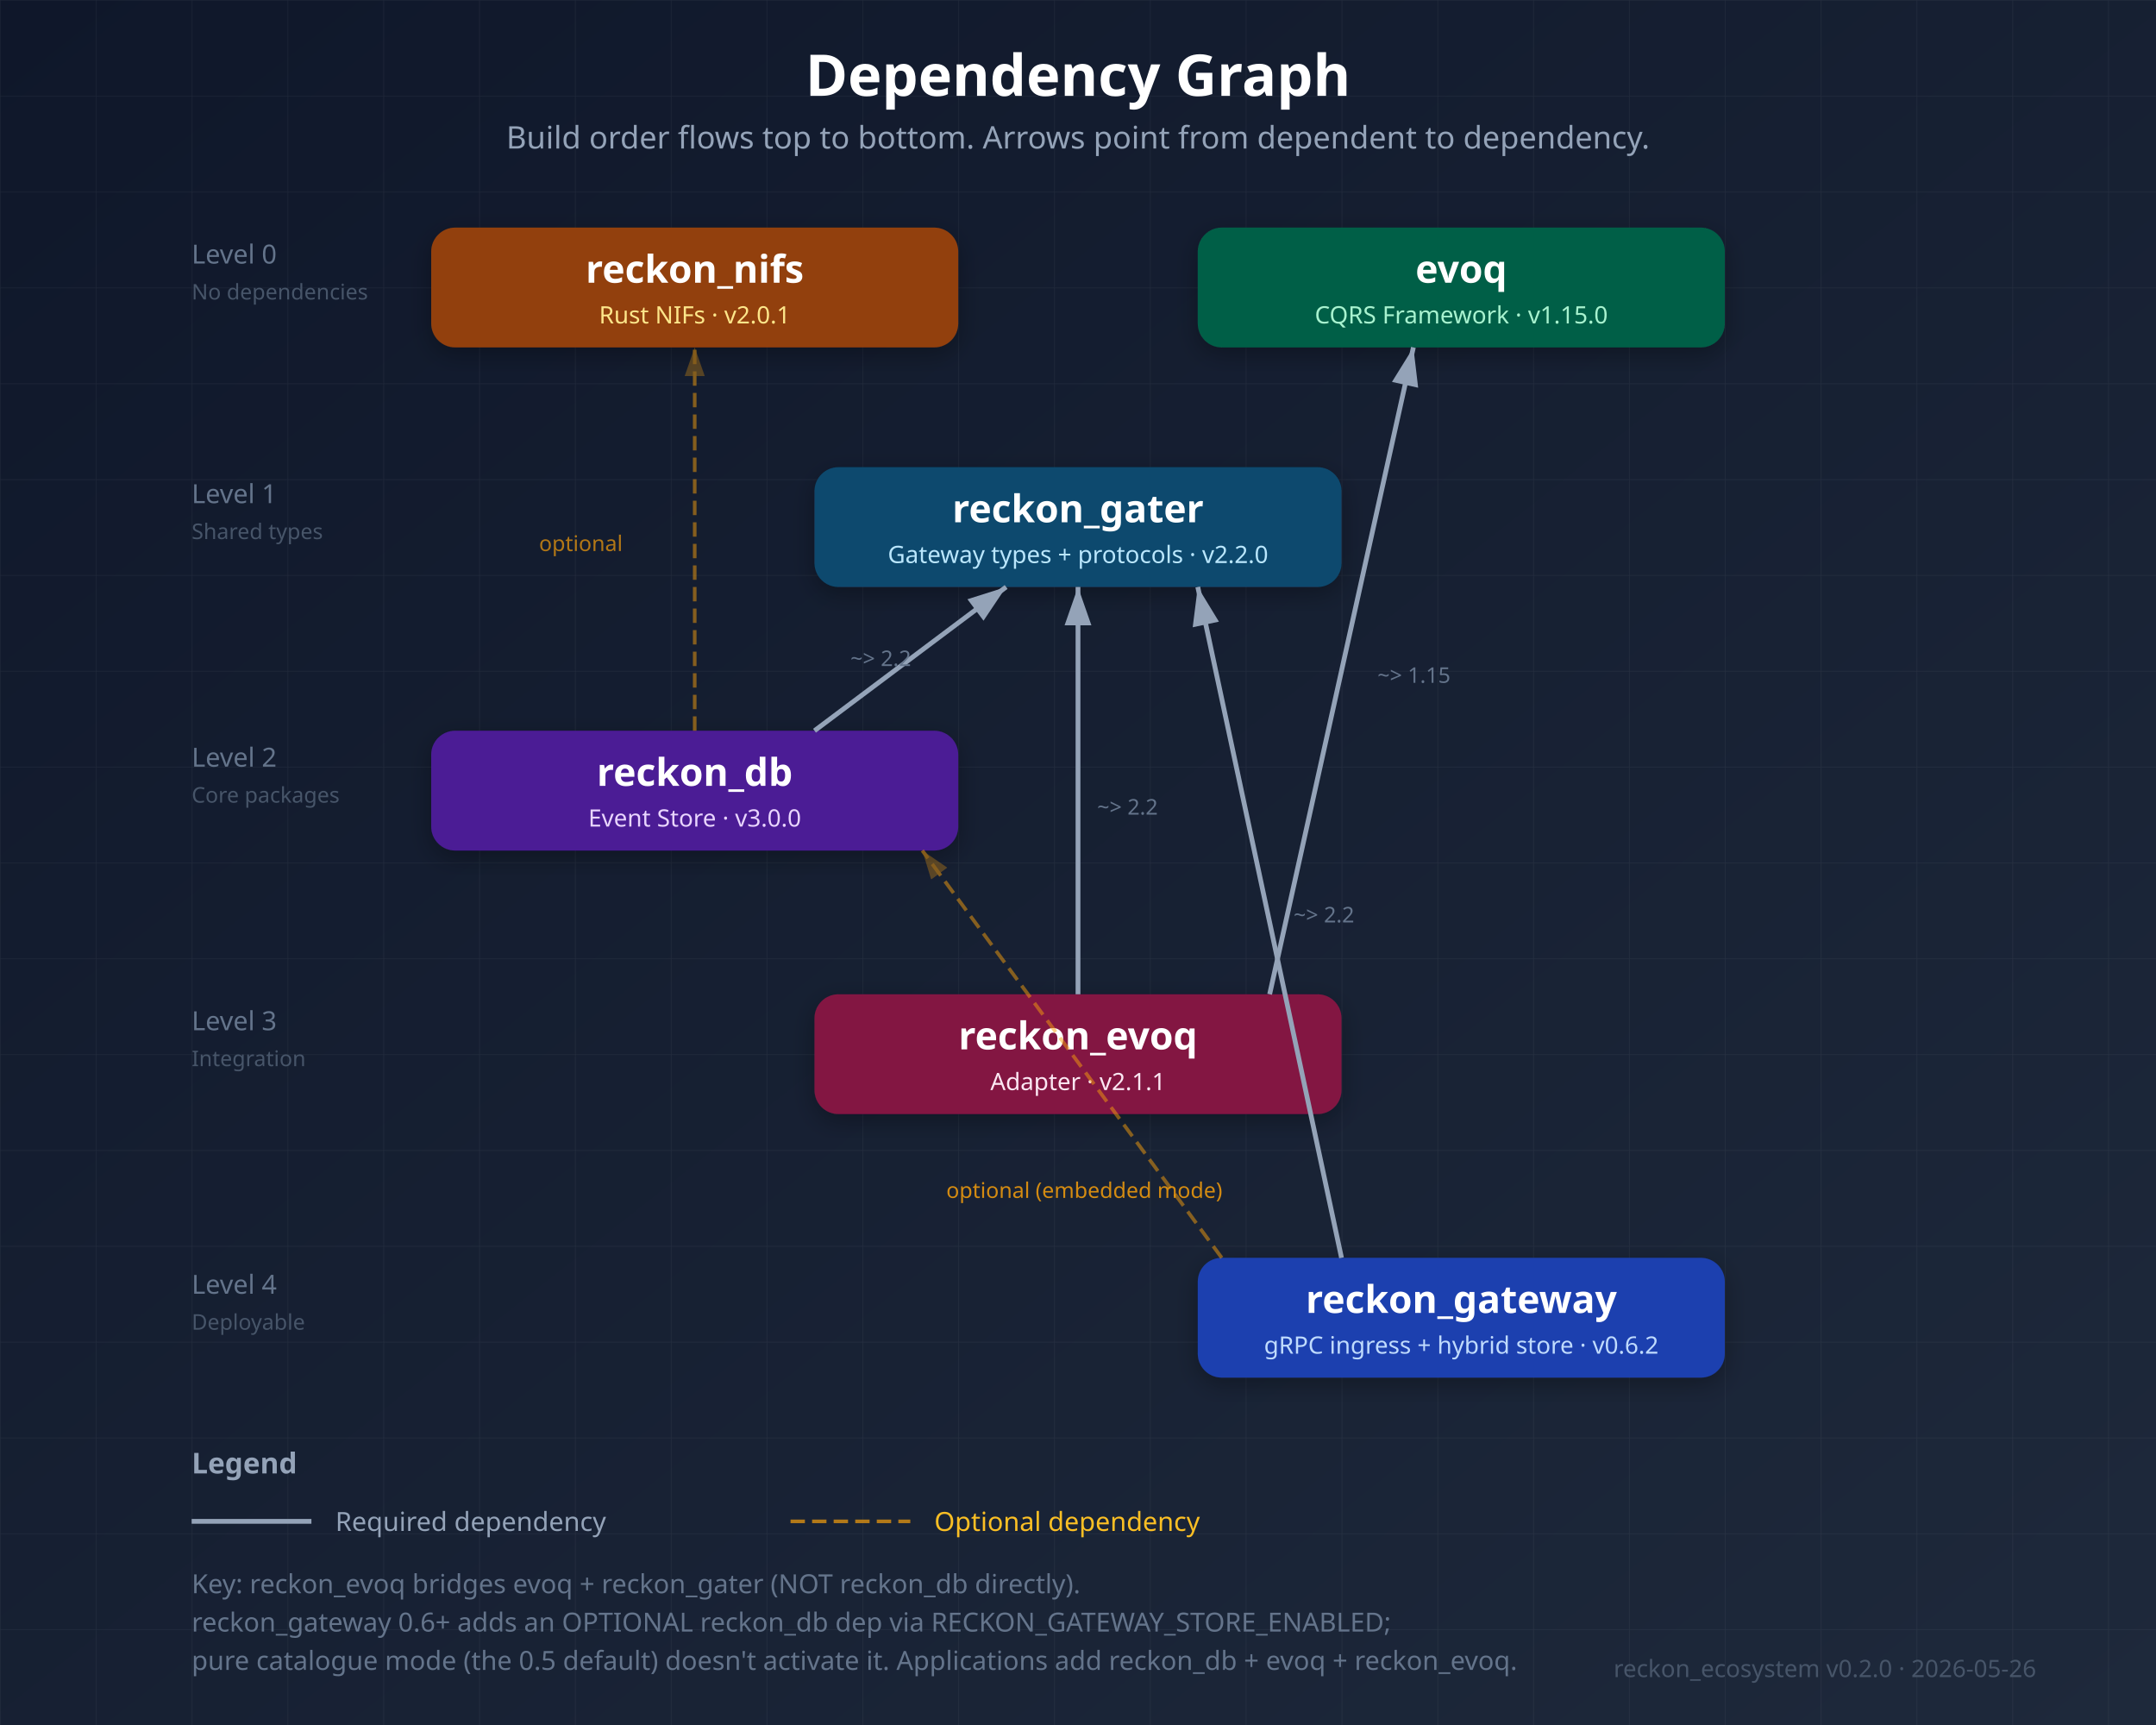
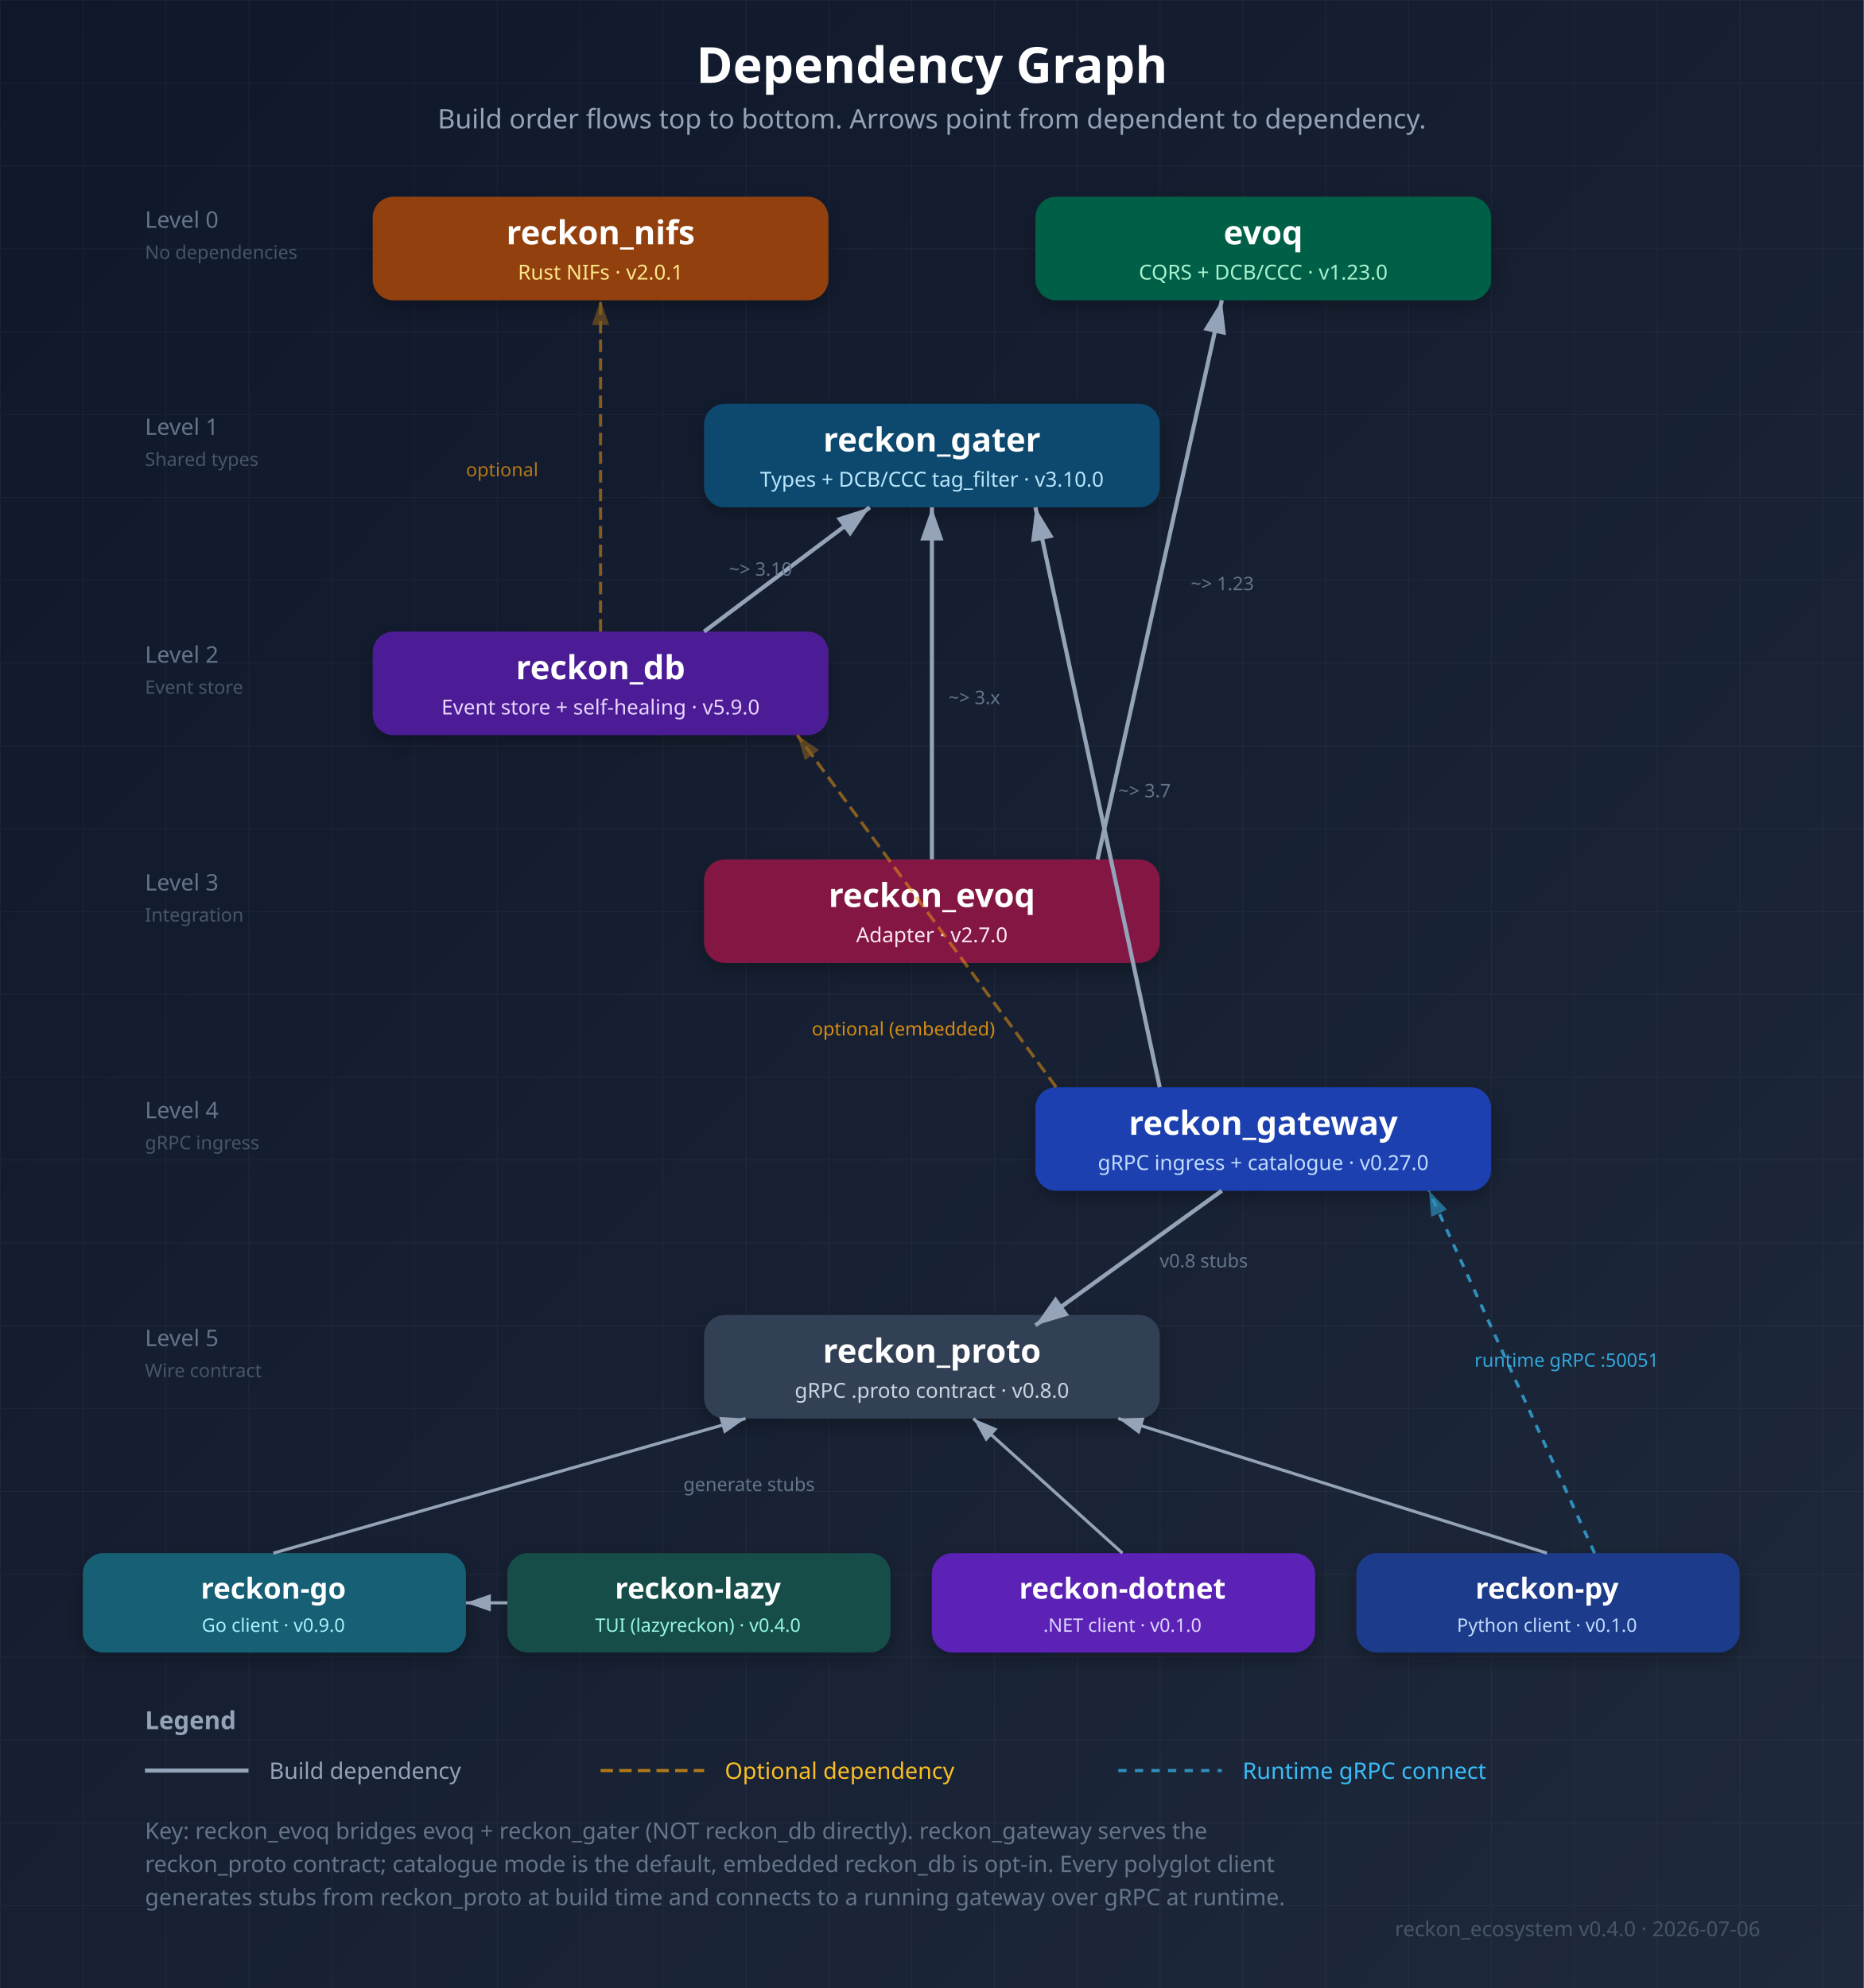
- <svg xmlns="http://www.w3.org/2000/svg" viewBox="0 0 900 720" fill="none">
+ <svg xmlns="http://www.w3.org/2000/svg" viewBox="0 0 900 960" fill="none">
  <defs>
    <linearGradient id="bgGrad3" x1="0%" y1="0%" x2="100%" y2="100%">
      <stop offset="0%" style="stop-color:#0f172a" />
      <stop offset="100%" style="stop-color:#1e293b" />
    </linearGradient>
    <filter id="shadow3" x="-20%" y="-20%" width="140%" height="140%">
      <feDropShadow dx="0" dy="3" stdDeviation="5" flood-color="#000" flood-opacity="0.3" />
    </filter>
    <marker id="dep" viewBox="0 0 10 7" refX="10" refY="3.5" markerWidth="8" markerHeight="6" orient="auto-start-reverse">
      <path d="M 0 0 L 10 3.5 L 0 7 z" fill="#94a3b8" />
    </marker>
    <marker id="depOpt" viewBox="0 0 10 7" refX="10" refY="3.5" markerWidth="8" markerHeight="6" orient="auto-start-reverse">
      <path d="M 0 0 L 10 3.5 L 0 7 z" fill="#f59e0b" opacity="0.6" />
    </marker>
+     <marker id="depRun" viewBox="0 0 10 7" refX="10" refY="3.5" markerWidth="8" markerHeight="6" orient="auto-start-reverse">
+       <path d="M 0 0 L 10 3.5 L 0 7 z" fill="#38bdf8" opacity="0.7" />
+     </marker>
  </defs>
-   <rect width="900" height="720" fill="url(#bgGrad3)" />
+   <rect width="900" height="960" fill="url(#bgGrad3)" />
  <g opacity="0.06">
    <pattern id="grid3" width="40" height="40" patternUnits="userSpaceOnUse">
      <path d="M 40 0 L 0 0 0 40" fill="none" stroke="#fff" stroke-width="0.5" />
    </pattern>
-     <rect width="900" height="720" fill="url(#grid3)" />
+     <rect width="900" height="960" fill="url(#grid3)" />
  </g>
  <text x="450" y="40" text-anchor="middle" font-family="system-ui, sans-serif" font-size="24" font-weight="bold" fill="#fff">
    Dependency Graph
  </text>
  <text x="450" y="62" text-anchor="middle" font-family="system-ui, sans-serif" font-size="13" fill="#94a3b8">
    Build order flows top to bottom. Arrows point from dependent to dependency.
  </text>
-   <text x="80" y="110" font-family="system-ui, sans-serif" font-size="11" fill="#64748b">Level 0</text>
-   <text x="80" y="125" font-family="system-ui, sans-serif" font-size="9" fill="#475569">No dependencies</text>
+   <text x="70" y="110" font-family="system-ui, sans-serif" font-size="11" fill="#64748b">Level 0</text>
+   <text x="70" y="125" font-family="system-ui, sans-serif" font-size="9" fill="#475569">No dependencies</text>
  <g filter="url(#shadow3)">
    <rect x="180" y="95" width="220" height="50" rx="10" fill="#92400e" />
    <text x="290" y="118" text-anchor="middle" font-family="system-ui, sans-serif" font-size="16" font-weight="bold" fill="#fff">reckon_nifs</text>
    <text x="290" y="135" text-anchor="middle" font-family="system-ui, sans-serif" font-size="10" fill="#fde68a">Rust NIFs · v2.0.1</text>
  </g>
  <g filter="url(#shadow3)">
    <rect x="500" y="95" width="220" height="50" rx="10" fill="#065f46" />
    <text x="610" y="118" text-anchor="middle" font-family="system-ui, sans-serif" font-size="16" font-weight="bold" fill="#fff">evoq</text>
-     <text x="610" y="135" text-anchor="middle" font-family="system-ui, sans-serif" font-size="10" fill="#a7f3d0">CQRS Framework · v1.15.0</text>
+     <text x="610" y="135" text-anchor="middle" font-family="system-ui, sans-serif" font-size="10" fill="#a7f3d0">CQRS + DCB/CCC · v1.23.0</text>
  </g>
-   <text x="80" y="210" font-family="system-ui, sans-serif" font-size="11" fill="#64748b">Level 1</text>
-   <text x="80" y="225" font-family="system-ui, sans-serif" font-size="9" fill="#475569">Shared types</text>
+   <text x="70" y="210" font-family="system-ui, sans-serif" font-size="11" fill="#64748b">Level 1</text>
+   <text x="70" y="225" font-family="system-ui, sans-serif" font-size="9" fill="#475569">Shared types</text>
  <g filter="url(#shadow3)">
    <rect x="340" y="195" width="220" height="50" rx="10" fill="#0c4a6e" />
    <text x="450" y="218" text-anchor="middle" font-family="system-ui, sans-serif" font-size="16" font-weight="bold" fill="#fff">reckon_gater</text>
-     <text x="450" y="235" text-anchor="middle" font-family="system-ui, sans-serif" font-size="10" fill="#bae6fd">Gateway types + protocols · v2.2.0</text>
+     <text x="450" y="235" text-anchor="middle" font-family="system-ui, sans-serif" font-size="10" fill="#bae6fd">Types + DCB/CCC tag_filter · v3.10.0</text>
  </g>
-   <text x="80" y="320" font-family="system-ui, sans-serif" font-size="11" fill="#64748b">Level 2</text>
-   <text x="80" y="335" font-family="system-ui, sans-serif" font-size="9" fill="#475569">Core packages</text>
+   <text x="70" y="320" font-family="system-ui, sans-serif" font-size="11" fill="#64748b">Level 2</text>
+   <text x="70" y="335" font-family="system-ui, sans-serif" font-size="9" fill="#475569">Event store</text>
  <g filter="url(#shadow3)">
    <rect x="180" y="305" width="220" height="50" rx="10" fill="#4c1d95" />
    <text x="290" y="328" text-anchor="middle" font-family="system-ui, sans-serif" font-size="16" font-weight="bold" fill="#fff">reckon_db</text>
-     <text x="290" y="345" text-anchor="middle" font-family="system-ui, sans-serif" font-size="10" fill="#e9d5ff">Event Store · v3.0.0</text>
+     <text x="290" y="345" text-anchor="middle" font-family="system-ui, sans-serif" font-size="10" fill="#e9d5ff">Event store + self-healing · v5.9.0</text>
  </g>
-   <text x="80" y="430" font-family="system-ui, sans-serif" font-size="11" fill="#64748b">Level 3</text>
-   <text x="80" y="445" font-family="system-ui, sans-serif" font-size="9" fill="#475569">Integration</text>
+   <text x="70" y="430" font-family="system-ui, sans-serif" font-size="11" fill="#64748b">Level 3</text>
+   <text x="70" y="445" font-family="system-ui, sans-serif" font-size="9" fill="#475569">Integration</text>
  <g filter="url(#shadow3)">
    <rect x="340" y="415" width="220" height="50" rx="10" fill="#831843" />
    <text x="450" y="438" text-anchor="middle" font-family="system-ui, sans-serif" font-size="16" font-weight="bold" fill="#fff">reckon_evoq</text>
-     <text x="450" y="455" text-anchor="middle" font-family="system-ui, sans-serif" font-size="10" fill="#fce7f3">Adapter · v2.1.1</text>
+     <text x="450" y="455" text-anchor="middle" font-family="system-ui, sans-serif" font-size="10" fill="#fce7f3">Adapter · v2.7.0</text>
  </g>
-   <text x="80" y="540" font-family="system-ui, sans-serif" font-size="11" fill="#64748b">Level 4</text>
-   <text x="80" y="555" font-family="system-ui, sans-serif" font-size="9" fill="#475569">Deployable</text>
+   <text x="70" y="540" font-family="system-ui, sans-serif" font-size="11" fill="#64748b">Level 4</text>
+   <text x="70" y="555" font-family="system-ui, sans-serif" font-size="9" fill="#475569">gRPC ingress</text>
  <g filter="url(#shadow3)">
    <rect x="500" y="525" width="220" height="50" rx="10" fill="#1e40af" />
    <text x="610" y="548" text-anchor="middle" font-family="system-ui, sans-serif" font-size="16" font-weight="bold" fill="#fff">reckon_gateway</text>
-     <text x="610" y="565" text-anchor="middle" font-family="system-ui, sans-serif" font-size="10" fill="#bfdbfe">gRPC ingress + hybrid store · v0.6.2</text>
+     <text x="610" y="565" text-anchor="middle" font-family="system-ui, sans-serif" font-size="10" fill="#bfdbfe">gRPC ingress + catalogue · v0.27.0</text>
+   </g>
+   <text x="70" y="650" font-family="system-ui, sans-serif" font-size="11" fill="#64748b">Level 5</text>
+   <text x="70" y="665" font-family="system-ui, sans-serif" font-size="9" fill="#475569">Wire contract</text>
+   <g filter="url(#shadow3)">
+     <rect x="340" y="635" width="220" height="50" rx="10" fill="#334155" />
+     <text x="450" y="658" text-anchor="middle" font-family="system-ui, sans-serif" font-size="16" font-weight="bold" fill="#fff">reckon_proto</text>
+     <text x="450" y="675" text-anchor="middle" font-family="system-ui, sans-serif" font-size="10" fill="#cbd5e1">gRPC .proto contract · v0.8.0</text>
+   </g>
+   <text x="70" y="765" font-family="system-ui, sans-serif" font-size="11" fill="#64748b">Level 6</text>
+   <text x="70" y="780" font-family="system-ui, sans-serif" font-size="9" fill="#475569">Polyglot clients</text>
+   <g filter="url(#shadow3)">
+     <rect x="40" y="750" width="185" height="48" rx="10" fill="#155e75" />
+     <text x="132" y="772" text-anchor="middle" font-family="system-ui, sans-serif" font-size="14" font-weight="bold" fill="#fff">reckon-go</text>
+     <text x="132" y="788" text-anchor="middle" font-family="system-ui, sans-serif" font-size="9" fill="#a5f3fc">Go client · v0.9.0</text>
+   </g>
+   <g filter="url(#shadow3)">
+     <rect x="245" y="750" width="185" height="48" rx="10" fill="#134e4a" />
+     <text x="337" y="772" text-anchor="middle" font-family="system-ui, sans-serif" font-size="14" font-weight="bold" fill="#fff">reckon-lazy</text>
+     <text x="337" y="788" text-anchor="middle" font-family="system-ui, sans-serif" font-size="9" fill="#99f6e4">TUI (lazyreckon) · v0.4.0</text>
+   </g>
+   <g filter="url(#shadow3)">
+     <rect x="450" y="750" width="185" height="48" rx="10" fill="#5b21b6" />
+     <text x="542" y="772" text-anchor="middle" font-family="system-ui, sans-serif" font-size="14" font-weight="bold" fill="#fff">reckon-dotnet</text>
+     <text x="542" y="788" text-anchor="middle" font-family="system-ui, sans-serif" font-size="9" fill="#ddd6fe">.NET client · v0.1.0</text>
+   </g>
+   <g filter="url(#shadow3)">
+     <rect x="655" y="750" width="185" height="48" rx="10" fill="#1e3a8a" />
+     <text x="747" y="772" text-anchor="middle" font-family="system-ui, sans-serif" font-size="14" font-weight="bold" fill="#fff">reckon-py</text>
+     <text x="747" y="788" text-anchor="middle" font-family="system-ui, sans-serif" font-size="9" fill="#bfdbfe">Python client · v0.1.0</text>
  </g>
  <line x1="340" y1="305" x2="420" y2="245" stroke="#94a3b8" stroke-width="2" marker-end="url(#dep)" />
-   <text x="355" y="278" font-family="system-ui, sans-serif" font-size="9" fill="#64748b">~&gt; 2.2</text>
+   <text x="352" y="278" font-family="system-ui, sans-serif" font-size="9" fill="#64748b">~&gt; 3.10</text>
  <line x1="290" y1="305" x2="290" y2="145" stroke="#f59e0b" stroke-width="1.5" stroke-dasharray="6,3" opacity="0.5" marker-end="url(#depOpt)" />
  <text x="225" y="230" font-family="system-ui, sans-serif" font-size="9" fill="#f59e0b" opacity="0.7">optional</text>
  <line x1="450" y1="415" x2="450" y2="245" stroke="#94a3b8" stroke-width="2" marker-end="url(#dep)" />
-   <text x="458" y="340" font-family="system-ui, sans-serif" font-size="9" fill="#64748b">~&gt; 2.2</text>
+   <text x="458" y="340" font-family="system-ui, sans-serif" font-size="9" fill="#64748b">~&gt; 3.x</text>
  <line x1="530" y1="415" x2="590" y2="145" stroke="#94a3b8" stroke-width="2" marker-end="url(#dep)" />
-   <text x="575" y="285" font-family="system-ui, sans-serif" font-size="9" fill="#64748b">~&gt; 1.15</text>
+   <text x="575" y="285" font-family="system-ui, sans-serif" font-size="9" fill="#64748b">~&gt; 1.23</text>
  <line x1="560" y1="525" x2="500" y2="245" stroke="#94a3b8" stroke-width="2" marker-end="url(#dep)" />
-   <text x="540" y="385" font-family="system-ui, sans-serif" font-size="9" fill="#64748b">~&gt; 2.2</text>
+   <text x="540" y="385" font-family="system-ui, sans-serif" font-size="9" fill="#64748b">~&gt; 3.7</text>
  <line x1="510" y1="525" x2="385" y2="355" stroke="#f59e0b" stroke-width="1.5" stroke-dasharray="6,3" opacity="0.5" marker-end="url(#depOpt)" />
-   <text x="395" y="500" font-family="system-ui, sans-serif" font-size="9" fill="#f59e0b" opacity="0.85">optional (embedded mode)</text>
-   <g transform="translate(80, 615)">
+   <text x="392" y="500" font-family="system-ui, sans-serif" font-size="9" fill="#f59e0b" opacity="0.85">optional (embedded)</text>
+   <line x1="590" y1="575" x2="500" y2="640" stroke="#94a3b8" stroke-width="2" marker-end="url(#dep)" />
+   <text x="560" y="612" font-family="system-ui, sans-serif" font-size="9" fill="#64748b">v0.8 stubs</text>
+   <line x1="132" y1="750" x2="360" y2="685" stroke="#94a3b8" stroke-width="1.5" marker-end="url(#dep)" />
+   <line x1="542" y1="750" x2="470" y2="685" stroke="#94a3b8" stroke-width="1.5" marker-end="url(#dep)" />
+   <line x1="747" y1="750" x2="540" y2="685" stroke="#94a3b8" stroke-width="1.5" marker-end="url(#dep)" />
+   <text x="330" y="720" font-family="system-ui, sans-serif" font-size="9" fill="#64748b">generate stubs</text>
+   <line x1="245" y1="774" x2="225" y2="774" stroke="#94a3b8" stroke-width="1.5" marker-end="url(#dep)" />
+   <line x1="770" y1="750" x2="690" y2="575" stroke="#38bdf8" stroke-width="1.5" stroke-dasharray="4,4" opacity="0.7" marker-end="url(#depRun)" />
+   <text x="712" y="660" font-family="system-ui, sans-serif" font-size="9" fill="#38bdf8" opacity="0.85">runtime gRPC :50051</text>
+   <g transform="translate(70, 835)">
    <text x="0" y="0" font-family="system-ui, sans-serif" font-size="12" font-weight="600" fill="#94a3b8">Legend</text>
    <line x1="0" y1="20" x2="50" y2="20" stroke="#94a3b8" stroke-width="2" />
-     <text x="60" y="24" font-family="system-ui, sans-serif" font-size="11" fill="#94a3b8">Required dependency</text>
-     <line x1="250" y1="20" x2="300" y2="20" stroke="#f59e0b" stroke-width="1.5" stroke-dasharray="6,3" opacity="0.7" />
-     <text x="310" y="24" font-family="system-ui, sans-serif" font-size="11" fill="#fbbf24">Optional dependency</text>
+     <text x="60" y="24" font-family="system-ui, sans-serif" font-size="11" fill="#94a3b8">Build dependency</text>
+     <line x1="220" y1="20" x2="270" y2="20" stroke="#f59e0b" stroke-width="1.5" stroke-dasharray="6,3" opacity="0.7" />
+     <text x="280" y="24" font-family="system-ui, sans-serif" font-size="11" fill="#fbbf24">Optional dependency</text>
+     <line x1="470" y1="20" x2="520" y2="20" stroke="#38bdf8" stroke-width="1.5" stroke-dasharray="4,4" opacity="0.7" />
+     <text x="530" y="24" font-family="system-ui, sans-serif" font-size="11" fill="#38bdf8">Runtime gRPC connect</text>
  </g>
-   <g transform="translate(80, 665)">
+   <g transform="translate(70, 888)">
    <text x="0" y="0" font-family="system-ui, sans-serif" font-size="11" fill="#64748b">
-       Key: reckon_evoq bridges evoq + reckon_gater (NOT reckon_db directly).
+       Key: reckon_evoq bridges evoq + reckon_gater (NOT reckon_db directly). reckon_gateway serves the
    </text>
    <text x="0" y="16" font-family="system-ui, sans-serif" font-size="11" fill="#64748b">
-       reckon_gateway 0.6+ adds an OPTIONAL reckon_db dep via RECKON_GATEWAY_STORE_ENABLED;
+       reckon_proto contract; catalogue mode is the default, embedded reckon_db is opt-in. Every polyglot client
    </text>
    <text x="0" y="32" font-family="system-ui, sans-serif" font-size="11" fill="#64748b">
-       pure catalogue mode (the 0.5 default) doesn't activate it. Applications add reckon_db + evoq + reckon_evoq.
+       generates stubs from reckon_proto at build time and connects to a running gateway over gRPC at runtime.
    </text>
  </g>
-   <text x="850" y="700" text-anchor="end" font-family="system-ui, sans-serif" font-size="10" fill="#475569">
-     reckon_ecosystem v0.2.0 · 2026-05-26
+   <text x="850" y="935" text-anchor="end" font-family="system-ui, sans-serif" font-size="10" fill="#475569">
+     reckon_ecosystem v0.4.0 · 2026-07-06
  </text>
</svg>
